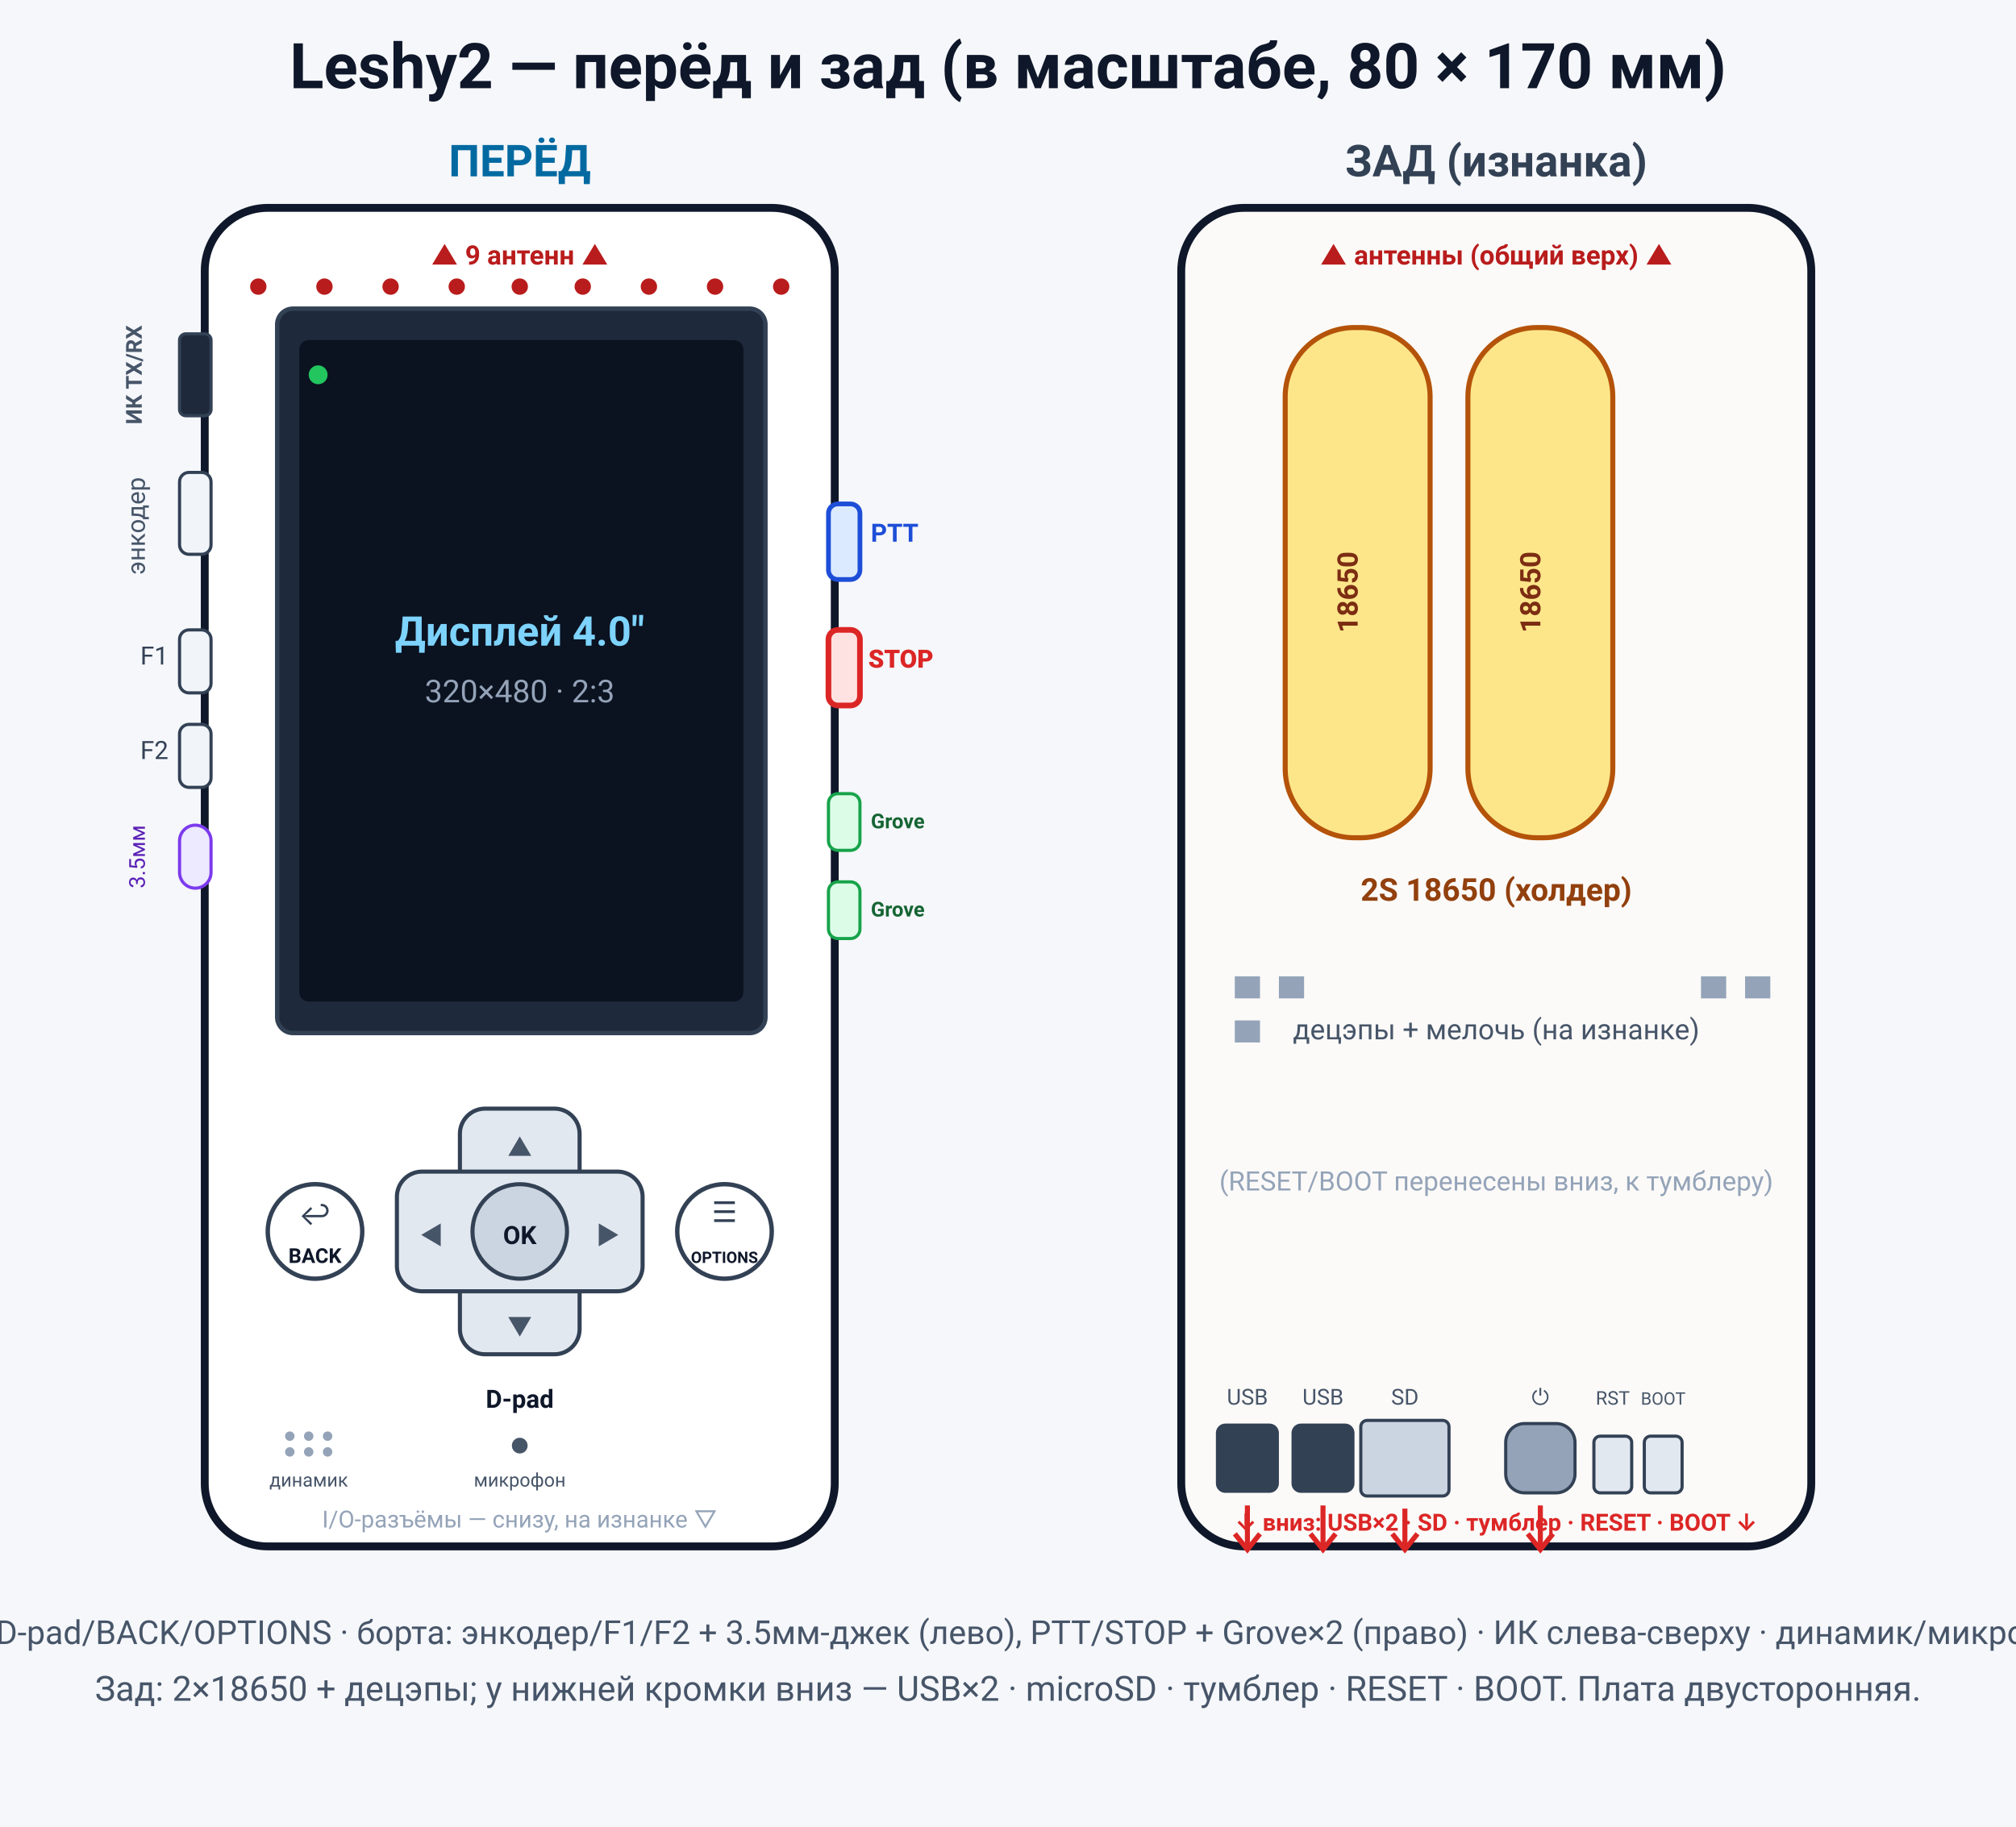
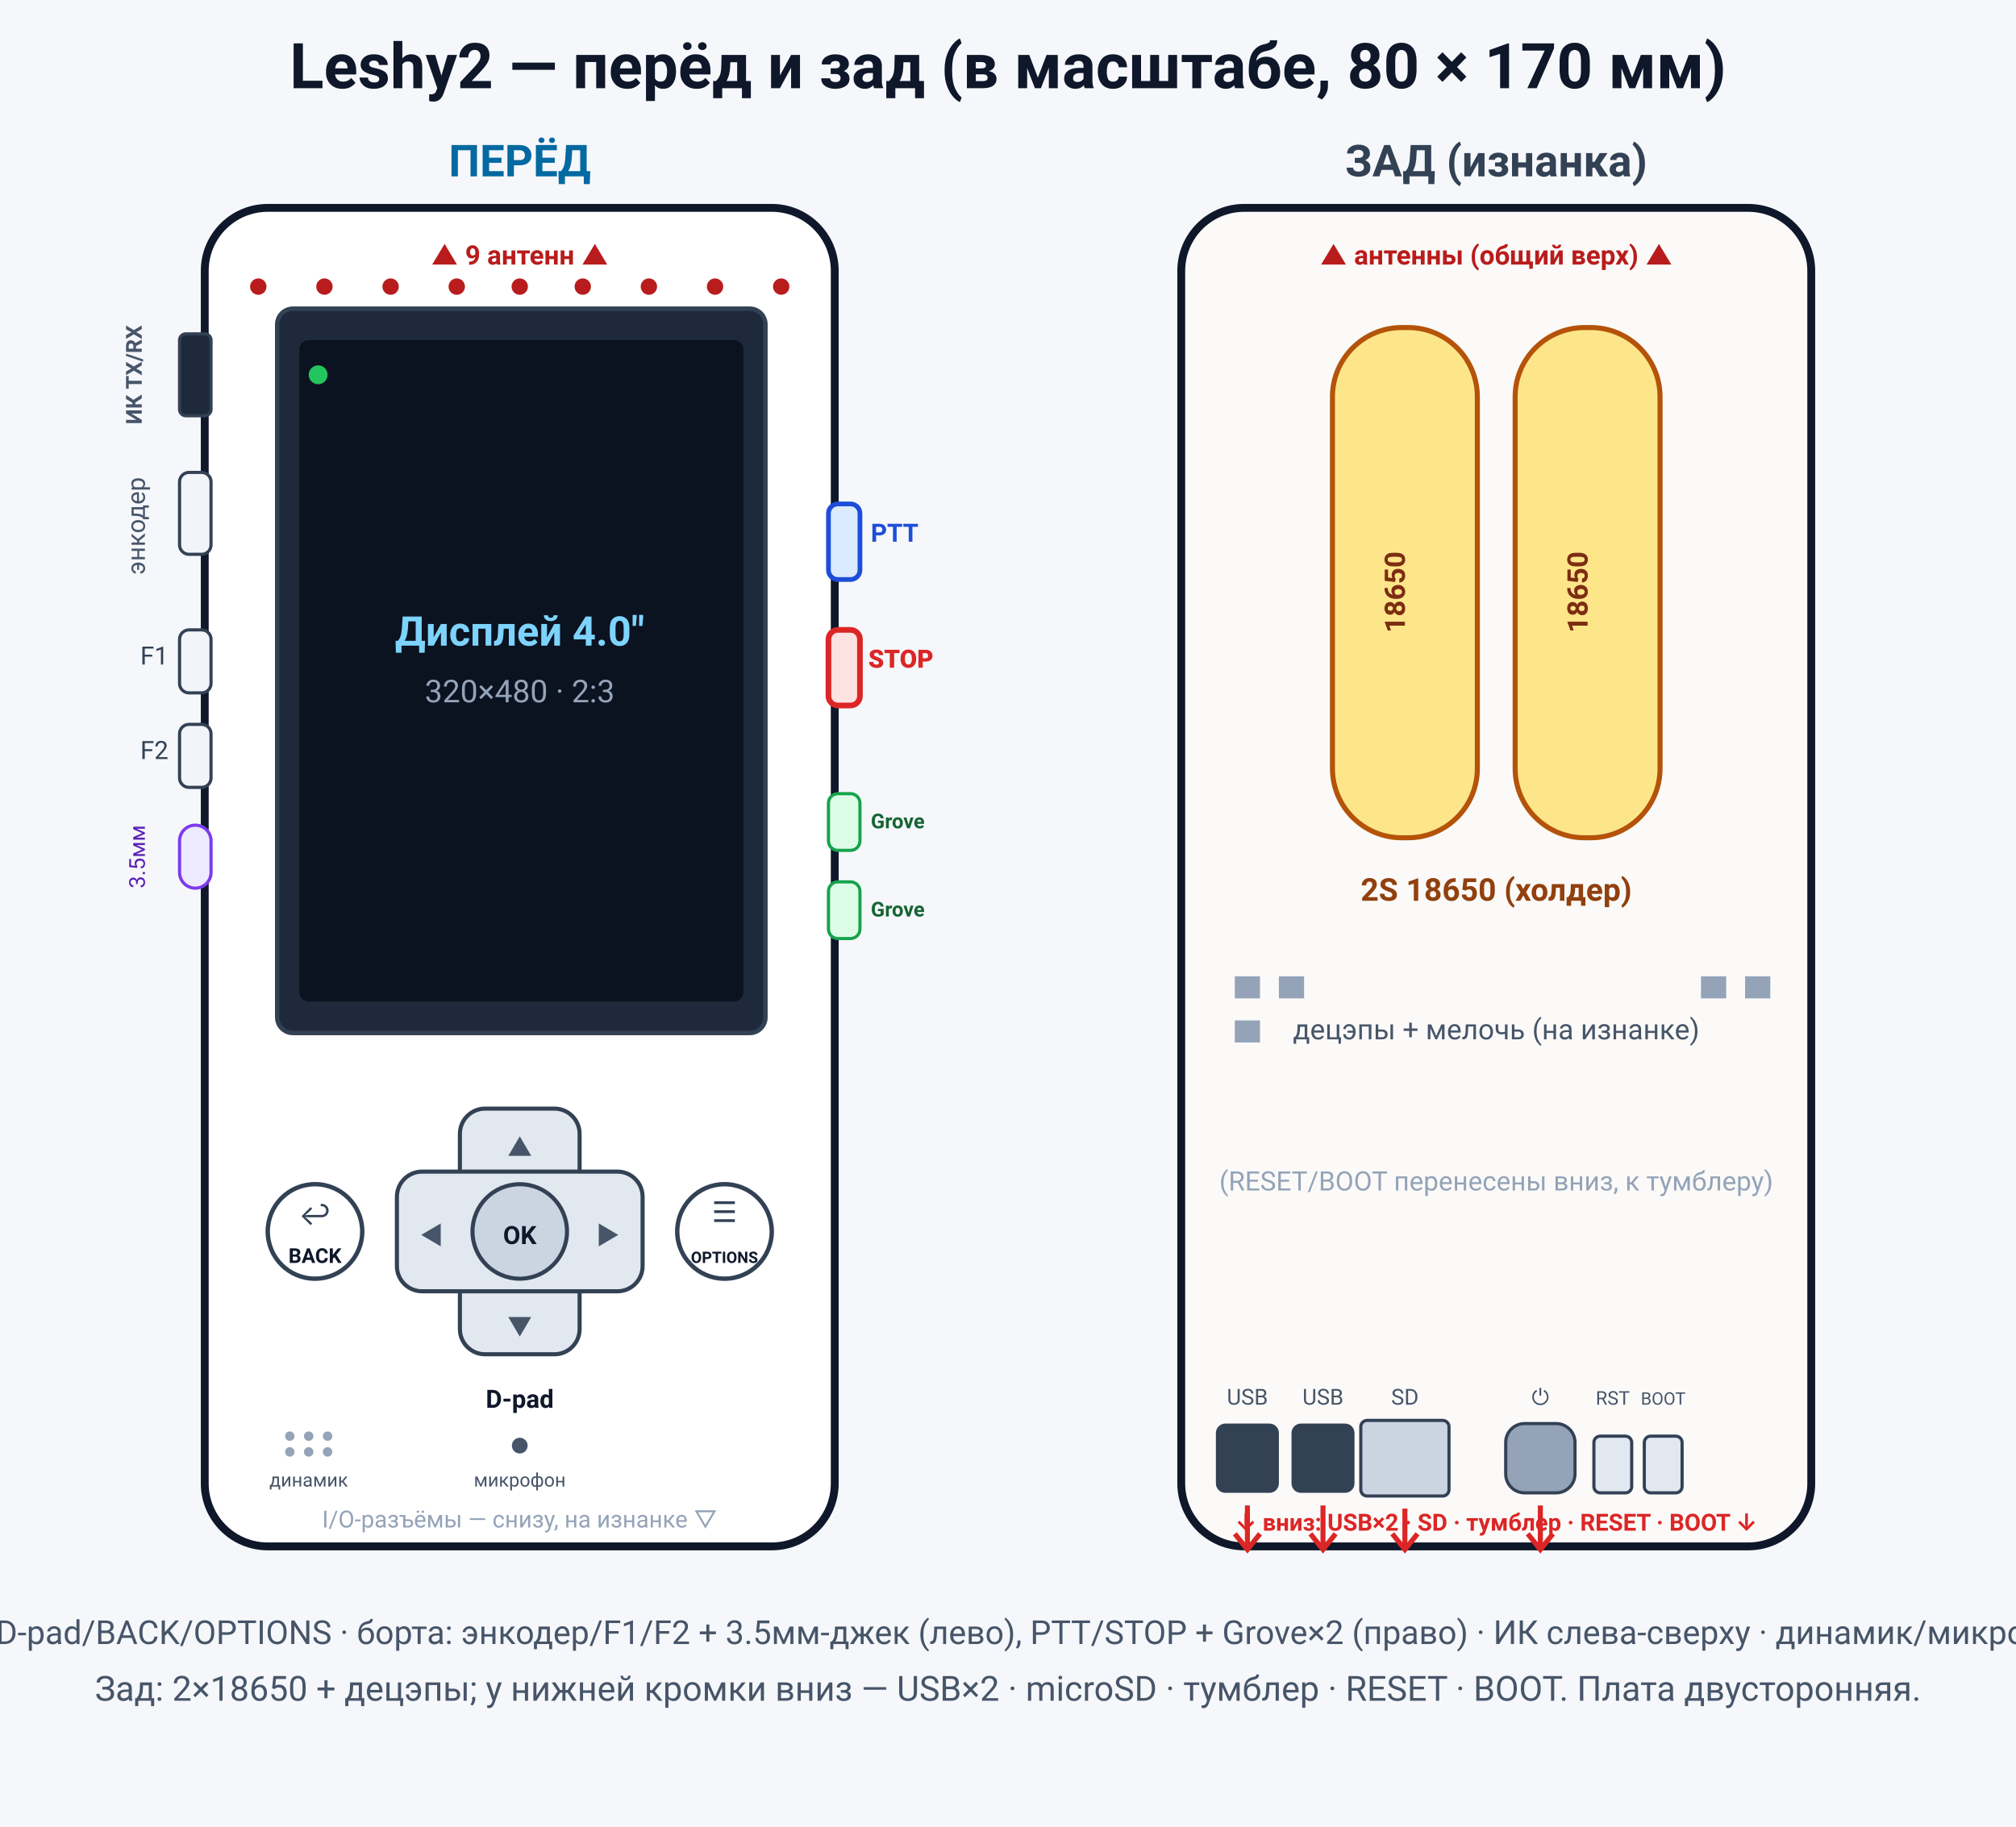
<svg xmlns="http://www.w3.org/2000/svg" viewBox="0 0 640 580" font-family="-apple-system,Segoe UI,Roboto,sans-serif">
  <rect width="640" height="580" fill="#f5f7fa" />
  <text x="320" y="28" text-anchor="middle" font-size="20" font-weight="700" fill="#0f172a">Leshy2 — перёд и зад (в масштабе, 80 × 170 мм)</text>
  <text x="165" y="56" text-anchor="middle" font-size="14" font-weight="700" fill="#0369a1">ПЕРЁД</text>
  <rect x="65" y="66" width="200" height="425" rx="20" fill="#ffffff" stroke="#0f172a" stroke-width="2.5" />
  <text x="165" y="84" text-anchor="middle" font-size="8.5" font-weight="600" fill="#b91c1c">▲ 9 антенн ▲</text>
  <g fill="#b91c1c">
    <circle cx="82" cy="91" r="2.6" />
    <circle cx="103" cy="91" r="2.6" />
    <circle cx="124" cy="91" r="2.6" />
    <circle cx="145" cy="91" r="2.6" />
    <circle cx="165" cy="91" r="2.6" />
    <circle cx="185" cy="91" r="2.6" />
    <circle cx="206" cy="91" r="2.6" />
    <circle cx="227" cy="91" r="2.6" />
    <circle cx="248" cy="91" r="2.6" />
  </g>
  <rect x="88" y="98" width="155" height="230" rx="5" fill="#1e293b" stroke="#334155" stroke-width="1.4" />
  <rect x="95" y="108" width="141" height="210" rx="3" fill="#0b1220" />
  <text x="165" y="205" text-anchor="middle" font-size="13" font-weight="700" fill="#7dd3fc">Дисплей 4.0″</text>
  <text x="165" y="223" text-anchor="middle" font-size="10" fill="#94a3b8">320×480 · 2:3</text>
  <circle cx="101" cy="119" r="3" fill="#22c55e" />
  <rect x="146" y="352" width="38" height="78" rx="8" fill="#e2e8f0" stroke="#334155" stroke-width="1.3" />
  <rect x="126" y="372" width="78" height="38" rx="8" fill="#e2e8f0" stroke="#334155" stroke-width="1.3" />
  <circle cx="165" cy="391" r="15" fill="#cbd5e1" stroke="#334155" stroke-width="1.3" />
  <text x="165" y="395" text-anchor="middle" font-size="8" font-weight="700" fill="#0f172a">OK</text>
  <text x="165" y="367" text-anchor="middle" font-size="8" fill="#475569">▲</text>
  <text x="165" y="424" text-anchor="middle" font-size="8" fill="#475569">▼</text>
  <text x="137" y="395" text-anchor="middle" font-size="8" fill="#475569">◀</text>
  <text x="193" y="395" text-anchor="middle" font-size="8" fill="#475569">▶</text>
  <text x="165" y="447" text-anchor="middle" font-size="8" font-weight="700" fill="#0f172a">D-pad</text>
  <circle cx="100" cy="391" r="15" fill="#fff" stroke="#334155" stroke-width="1.4" />
  <text x="100" y="389" text-anchor="middle" font-size="9" fill="#334155">↩</text>
  <text x="100" y="401" text-anchor="middle" font-size="6.5" font-weight="700" fill="#0f172a">BACK</text>
  <circle cx="230" cy="391" r="15" fill="#fff" stroke="#334155" stroke-width="1.4" />
  <text x="230" y="388" text-anchor="middle" font-size="9" fill="#334155">☰</text>
  <text x="230" y="401" text-anchor="middle" font-size="5" font-weight="700" fill="#0f172a">OPTIONS</text>
  <rect x="57" y="106" width="10" height="26" rx="2" fill="#1e293b" stroke="#334155" />
  <text x="45" y="119" text-anchor="middle" font-size="7" font-weight="600" fill="#475569" transform="rotate(-90 45 119)">ИК TX/RX</text>
  <rect x="57" y="150" width="10" height="26" rx="3" fill="#f1f5f9" stroke="#334155" />
  <text x="46" y="167" text-anchor="middle" font-size="8" fill="#475569" transform="rotate(-90 46 167)">энкодер</text>
  <rect x="57" y="200" width="10" height="20" rx="3" fill="#f1f5f9" stroke="#334155" />
  <text x="49" y="211" text-anchor="middle" font-size="8" fill="#334155">F1</text>
  <rect x="57" y="230" width="10" height="20" rx="3" fill="#f1f5f9" stroke="#334155" />
  <text x="49" y="241" text-anchor="middle" font-size="8" fill="#334155">F2</text>
  <rect x="57" y="262" width="10" height="20" rx="5" fill="#ede9fe" stroke="#7c3aed" />
  <text x="46" y="272" text-anchor="middle" font-size="7" fill="#5b21b6" transform="rotate(-90 46 272)">3.5мм</text>
  <rect x="263" y="160" width="10" height="24" rx="3" fill="#dbeafe" stroke="#1d4ed8" stroke-width="1.5" />
  <text x="284" y="172" text-anchor="middle" font-size="8" font-weight="700" fill="#1d4ed8">PTT</text>
  <rect x="263" y="200" width="10" height="24" rx="3" fill="#fee2e2" stroke="#dc2626" stroke-width="1.8" />
  <text x="286" y="212" text-anchor="middle" font-size="8" font-weight="800" fill="#dc2626">STOP</text>
  <rect x="263" y="252" width="10" height="18" rx="3" fill="#dcfce7" stroke="#16a34a" />
  <text x="285" y="263" text-anchor="middle" font-size="6.5" font-weight="700" fill="#166534">Grove</text>
  <rect x="263" y="280" width="10" height="18" rx="3" fill="#dcfce7" stroke="#16a34a" />
  <text x="285" y="291" text-anchor="middle" font-size="6.5" font-weight="700" fill="#166534">Grove</text>
  <g fill="#94a3b8">
    <circle cx="92" cy="456" r="1.5" />
    <circle cx="98" cy="456" r="1.5" />
    <circle cx="104" cy="456" r="1.5" />
    <circle cx="92" cy="461" r="1.5" />
    <circle cx="98" cy="461" r="1.5" />
    <circle cx="104" cy="461" r="1.5" />
  </g>
  <text x="98" y="472" text-anchor="middle" font-size="6" fill="#475569">динамик</text>
  <circle cx="165" cy="459" r="2.5" fill="#475569" />
  <text x="165" y="472" text-anchor="middle" font-size="6" fill="#475569">микрофон</text>
  <text x="165" y="485" text-anchor="middle" font-size="7.5" fill="#94a3b8">I/O-разъёмы — снизу, на изнанке ▽</text>
  <text x="475" y="56" text-anchor="middle" font-size="14" font-weight="700" fill="#334155">ЗАД (изнанка)</text>
  <rect x="375" y="66" width="200" height="425" rx="20" fill="#fbfaf8" stroke="#0f172a" stroke-width="2.5" />
  <text x="475" y="84" text-anchor="middle" font-size="8.5" font-weight="600" fill="#b91c1c">▲ антенны (общий верх) ▲</text>
-   <rect x="408" y="104" width="46" height="162" rx="22" fill="#fde68a" stroke="#b45309" stroke-width="1.6" />
-   <rect x="466" y="104" width="46" height="162" rx="22" fill="#fde68a" stroke="#b45309" stroke-width="1.6" />
-   <text x="431" y="188" text-anchor="middle" font-size="9" font-weight="700" fill="#7c2d12" transform="rotate(-90 431 188)">18650</text>
-   <text x="489" y="188" text-anchor="middle" font-size="9" font-weight="700" fill="#7c2d12" transform="rotate(-90 489 188)">18650</text>
+   <rect x="423" y="104" width="46" height="162" rx="22" fill="#fde68a" stroke="#b45309" stroke-width="1.6" />
+   <rect x="481" y="104" width="46" height="162" rx="22" fill="#fde68a" stroke="#b45309" stroke-width="1.6" />
+   <text x="446" y="188" text-anchor="middle" font-size="9" font-weight="700" fill="#7c2d12" transform="rotate(-90 446 188)">18650</text>
+   <text x="504" y="188" text-anchor="middle" font-size="9" font-weight="700" fill="#7c2d12" transform="rotate(-90 504 188)">18650</text>
  <text x="475" y="286" text-anchor="middle" font-size="10" font-weight="700" fill="#92400e">2S 18650 (холдер)</text>
  <g fill="#94a3b8">
    <rect x="392" y="310" width="8" height="7" />
    <rect x="406" y="310" width="8" height="7" />
    <rect x="392" y="324" width="8" height="7" />
    <rect x="540" y="310" width="8" height="7" />
    <rect x="554" y="310" width="8" height="7" />
  </g>
  <text x="475" y="330" text-anchor="middle" font-size="9" fill="#475569">децэпы + мелочь (на изнанке)</text>
  <text x="475" y="378" text-anchor="middle" font-size="8.5" fill="#94a3b8">(RESET/BOOT перенесены вниз, к тумблеру)</text>
  <rect x="386" y="452" width="20" height="22" rx="3" fill="#334155" />
  <rect x="410" y="452" width="20" height="22" rx="3" fill="#334155" />
  <rect x="432" y="451" width="28" height="24" rx="2" fill="#cbd5e1" stroke="#334155" />
  <rect x="478" y="452" width="22" height="22" rx="6" fill="#94a3b8" stroke="#334155" />
  <rect x="506" y="456" width="12" height="18" rx="2" fill="#e2e8f0" stroke="#334155" />
  <rect x="522" y="456" width="12" height="18" rx="2" fill="#e2e8f0" stroke="#334155" />
  <text x="396" y="446" text-anchor="middle" font-size="7" fill="#475569">USB</text>
  <text x="420" y="446" text-anchor="middle" font-size="7" fill="#475569">USB</text>
  <text x="446" y="446" text-anchor="middle" font-size="7" fill="#475569">SD</text>
  <text x="489" y="446" text-anchor="middle" font-size="7" fill="#475569">⏻</text>
  <text x="512" y="446" text-anchor="middle" font-size="6" fill="#475569">RST</text>
  <text x="528" y="446" text-anchor="middle" font-size="5.5" fill="#475569">BOOT</text>
  <g stroke="#dc2626" stroke-width="1.6" fill="none">
    <path d="M396 478 L396 491" />
    <path d="M392 487 L396 492 L400 487" />
    <path d="M420 478 L420 491" />
    <path d="M416 487 L420 492 L424 487" />
    <path d="M446 479 L446 491" />
    <path d="M442 487 L446 492 L450 487" />
    <path d="M489 478 L489 491" />
    <path d="M485 487 L489 492 L493 487" />
  </g>
  <text x="475" y="486" text-anchor="middle" font-size="7.5" font-weight="700" fill="#dc2626">↓ вниз: USB×2 · SD · тумблер · RESET · BOOT ↓</text>
  <text x="320" y="522" text-anchor="middle" font-size="10.5" fill="#475569">Перёд: экран + D-pad/BACK/OPTIONS · борта: энкодер/F1/F2 + 3.5мм-джек (лево), PTT/STOP + Grove×2 (право) · ИК слева-сверху · динамик/микрофон на переде.</text>
  <text x="320" y="540" text-anchor="middle" font-size="11" fill="#475569">Зад: 2×18650 + децэпы; у нижней кромки вниз — USB×2 · microSD · тумблер · RESET · BOOT. Плата двусторонняя.</text>
</svg>
